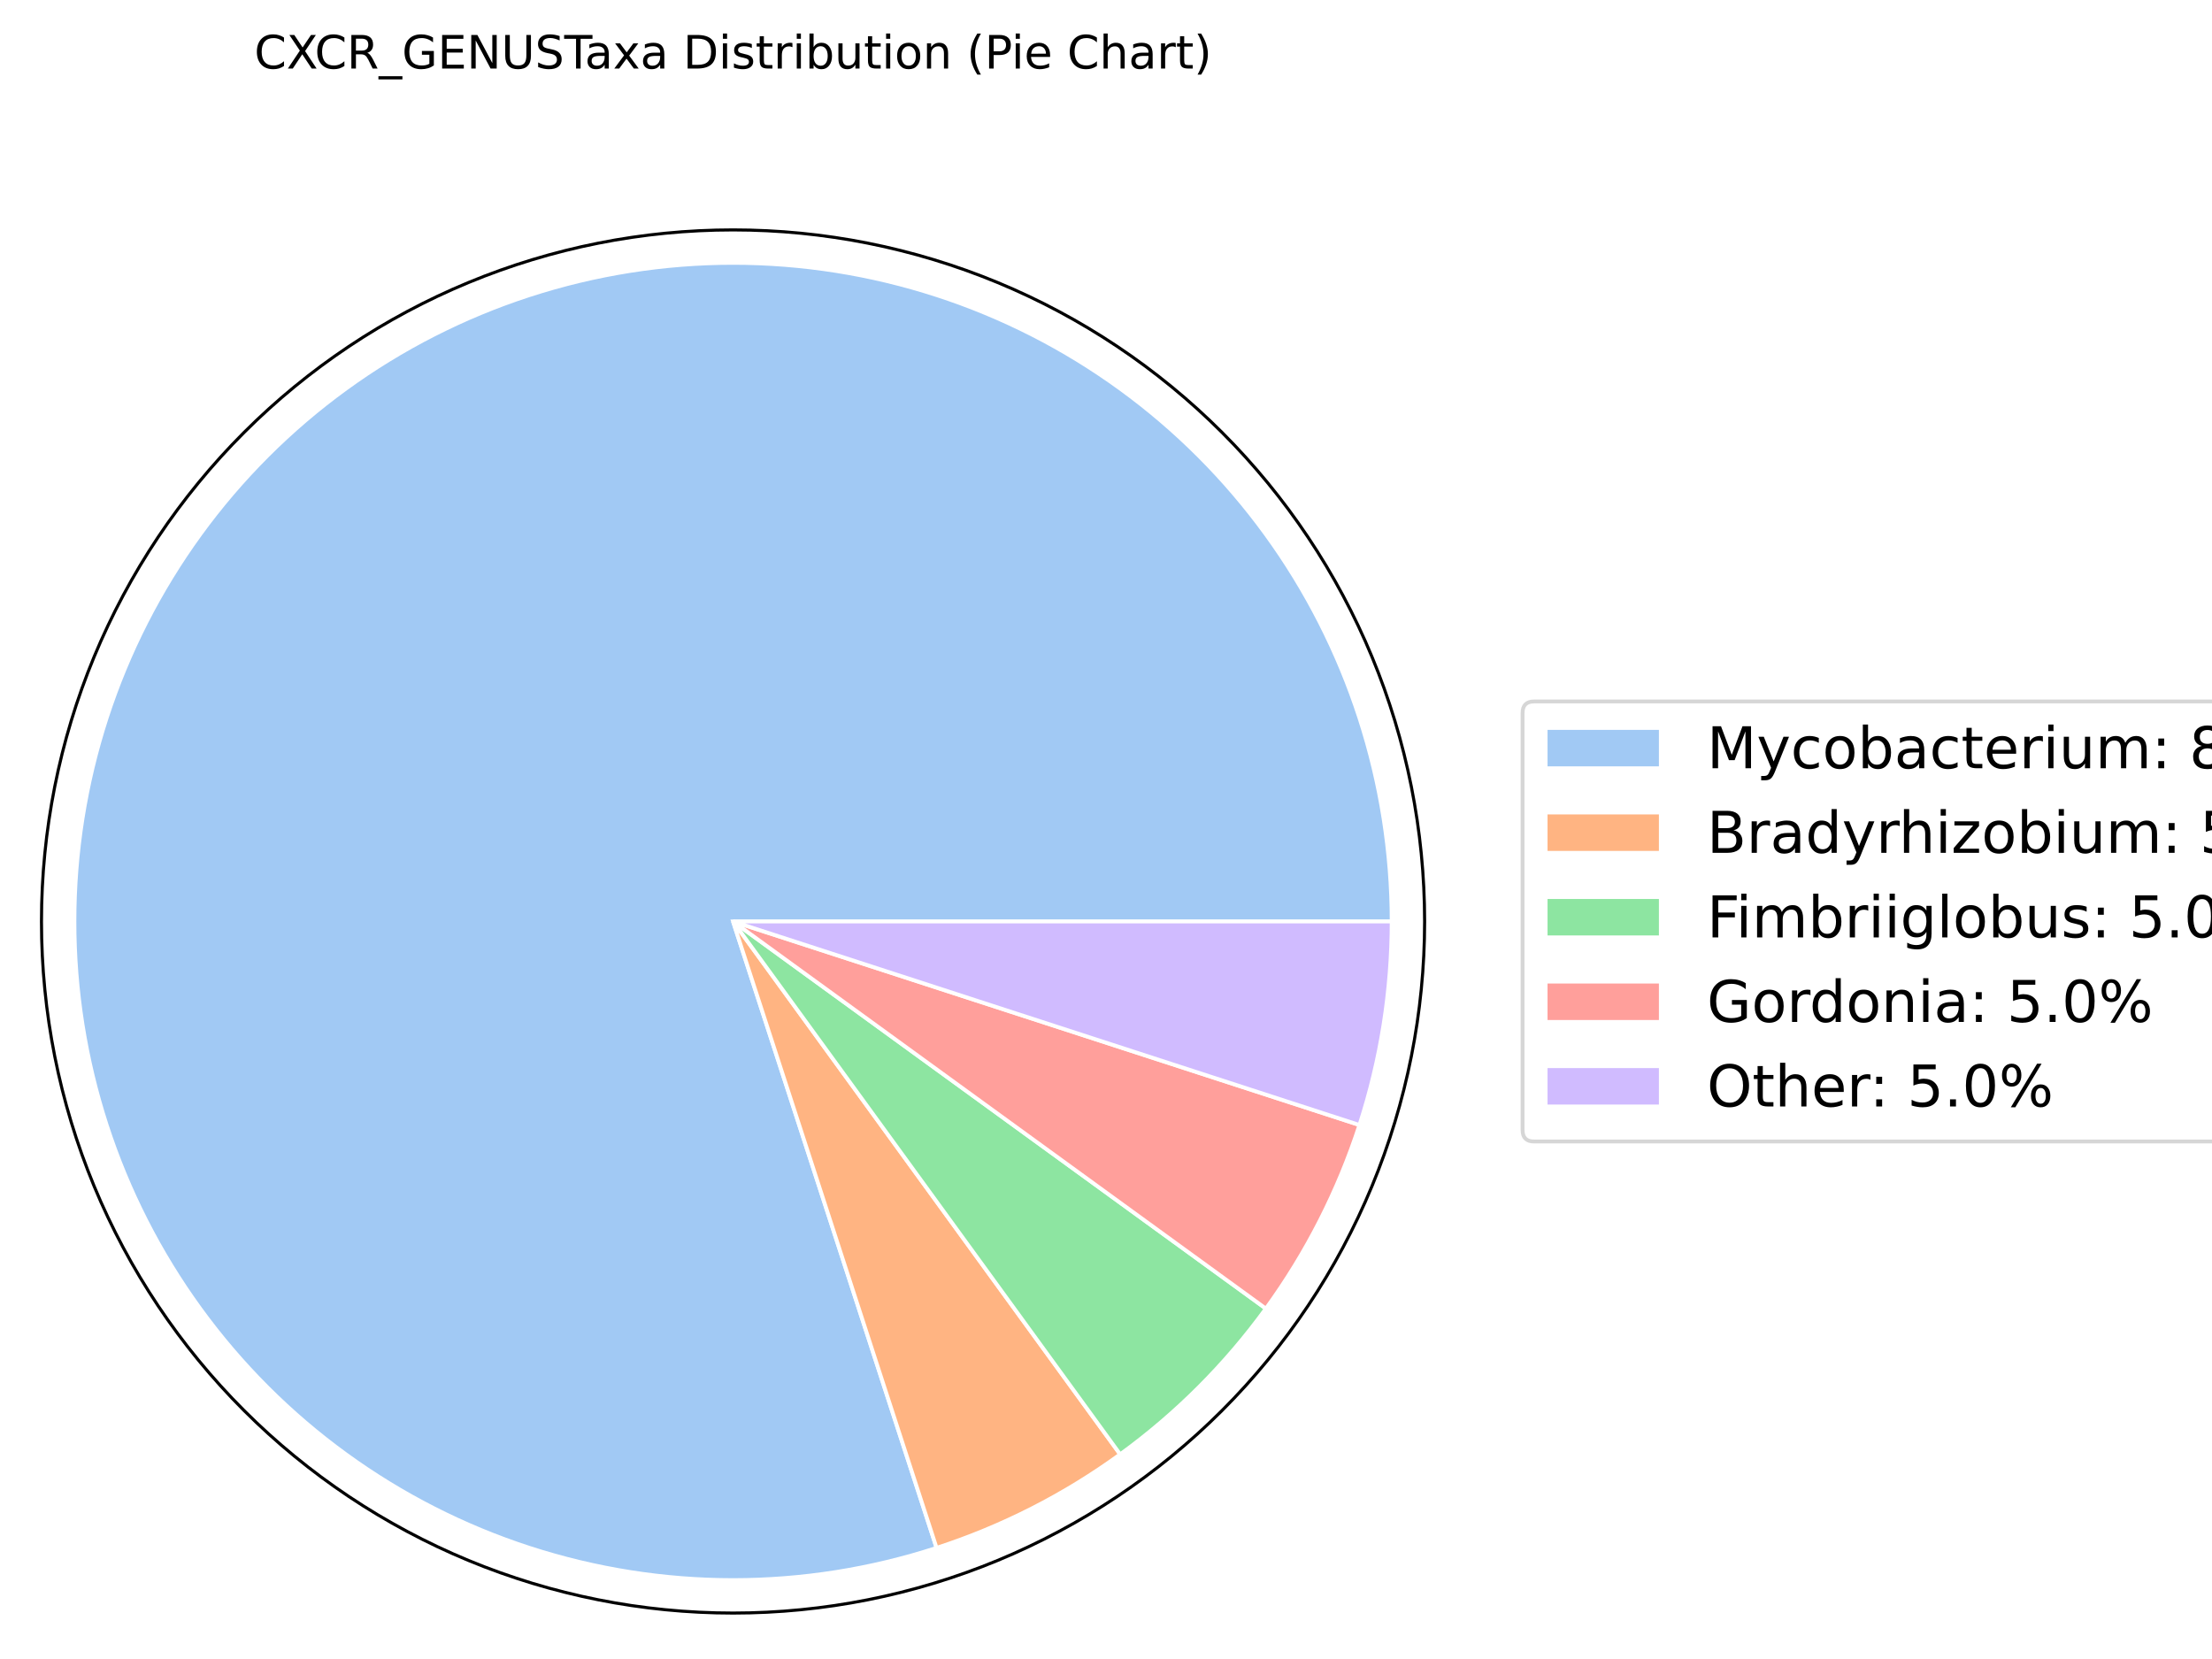
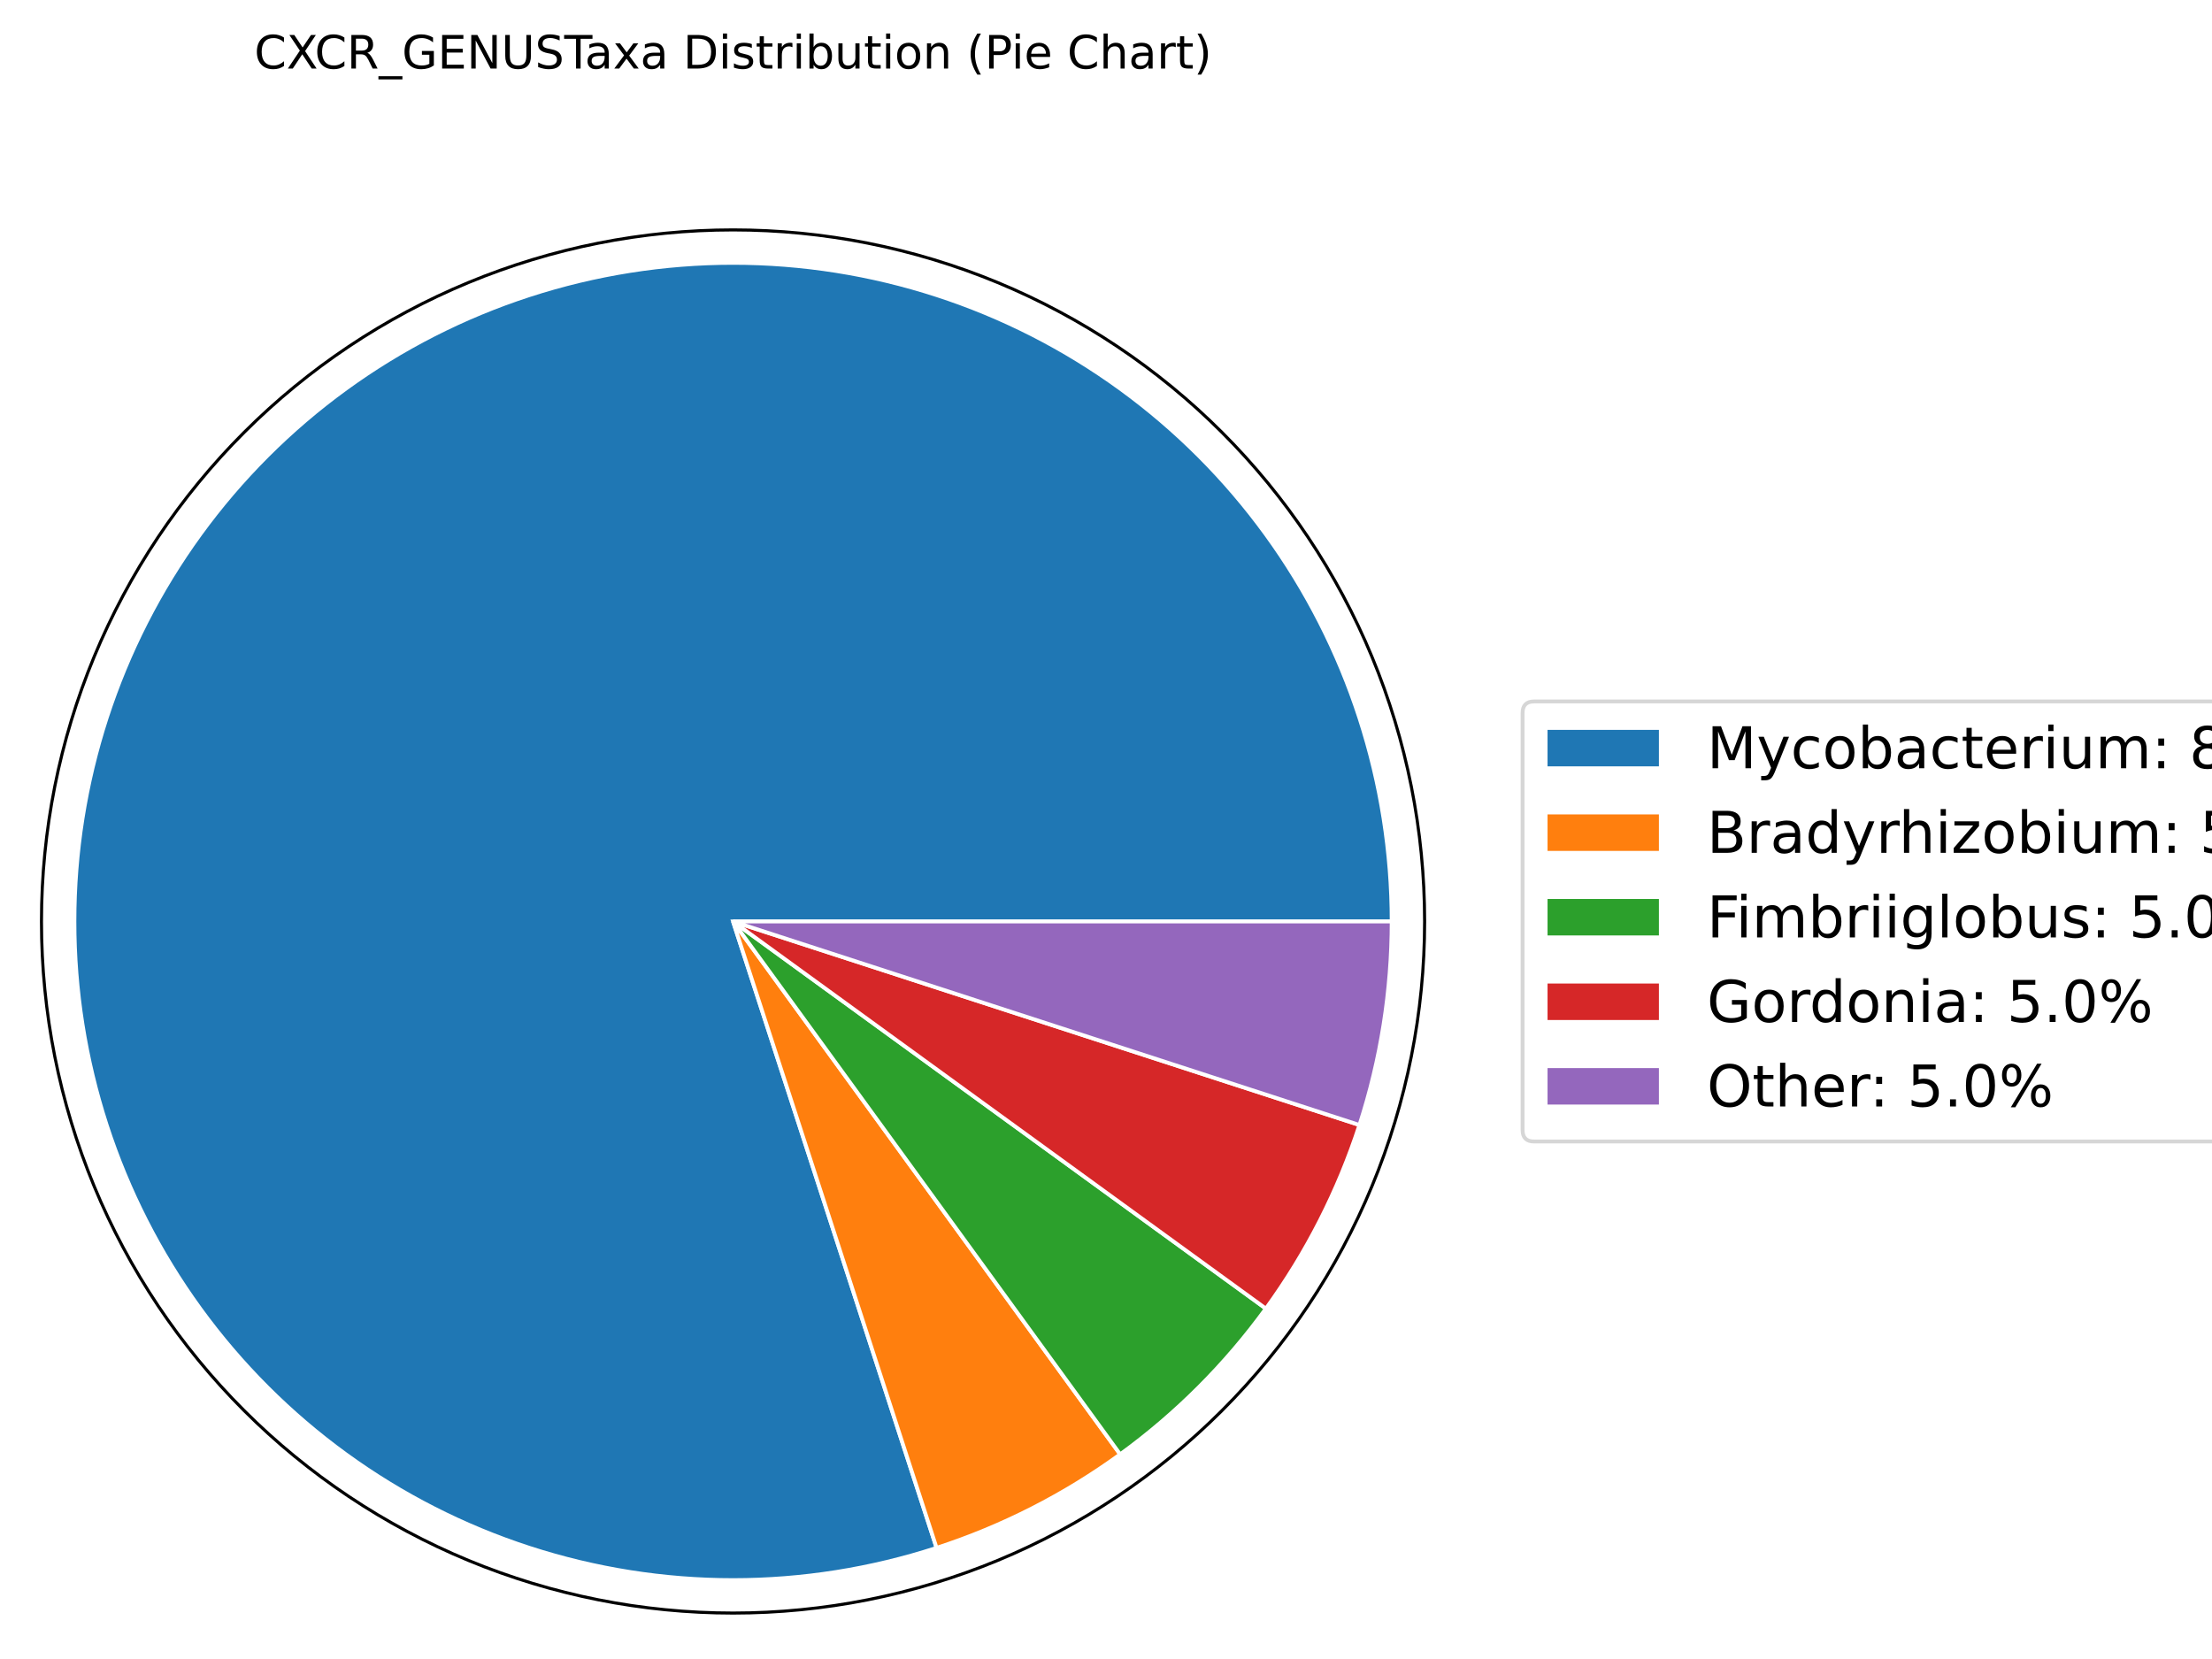
<svg xmlns="http://www.w3.org/2000/svg" width="576pt" height="432pt" viewBox="0 0 576 432" version="1.1">
  <defs>
    <style type="text/css">*{stroke-linejoin: round; stroke-linecap: butt}</style>
  </defs>
  <g id="figure_1">
    <g id="patch_1">
      <path d="M 0 432  L 576 432  L 576 0  L 0 0  z " style="fill: #ffffff" />
    </g>
    <g id="axes_1">
      <g id="patch_2">
        <path d="M 370.968 239.952  C 370.968 216.304 366.31 192.885 357.26 171.037  C 348.21 149.189 334.945 129.335 318.223 112.613  C 301.501 95.891 281.647 82.626 259.799 73.576  C 237.951 64.526 214.532 59.868 190.884 59.868  C 167.236 59.868 143.817 64.526 121.969 73.576  C 100.121 82.626 80.267 95.891 63.545 112.613  C 46.823 129.335 33.558 149.189 24.508 171.037  C 15.458 192.885 10.8 216.304 10.8 239.952  C 10.8 263.6 15.458 287.019 24.508 308.867  C 33.558 330.715 46.823 350.569 63.545 367.291  C 80.267 384.013 100.121 397.278 121.969 406.328  C 143.817 415.378 167.236 420.036 190.884 420.036  C 214.532 420.036 237.951 415.378 259.799 406.328  C 281.647 397.278 301.501 384.013 318.223 367.291  C 334.945 350.569 348.21 330.715 357.26 308.867  C 366.31 287.019 370.968 263.6 370.968 239.952  M 190.884 239.952  C 190.884 239.952 190.884 239.952 190.884 239.952  C 190.884 239.952 190.884 239.952 190.884 239.952  C 190.884 239.952 190.884 239.952 190.884 239.952  C 190.884 239.952 190.884 239.952 190.884 239.952  C 190.884 239.952 190.884 239.952 190.884 239.952  C 190.884 239.952 190.884 239.952 190.884 239.952  C 190.884 239.952 190.884 239.952 190.884 239.952  C 190.884 239.952 190.884 239.952 190.884 239.952  C 190.884 239.952 190.884 239.952 190.884 239.952  C 190.884 239.952 190.884 239.952 190.884 239.952  C 190.884 239.952 190.884 239.952 190.884 239.952  C 190.884 239.952 190.884 239.952 190.884 239.952  C 190.884 239.952 190.884 239.952 190.884 239.952  C 190.884 239.952 190.884 239.952 190.884 239.952  C 190.884 239.952 190.884 239.952 190.884 239.952  C 190.884 239.952 190.884 239.952 190.884 239.952  z " style="fill: #ffffff" />
      </g>
      <g id="patch_3">
-         <path d="M 190.884 239.952  C 190.884 239.952 190.884 239.952 190.884 239.952  C 190.884 239.952 190.884 239.952 190.884 239.952  C 190.884 239.952 190.884 239.952 190.884 239.952  C 190.884 239.952 190.884 239.952 190.884 239.952  C 190.884 239.952 190.884 239.952 190.884 239.952  C 190.884 239.952 190.884 239.952 190.884 239.952  C 190.884 239.952 190.884 239.952 190.884 239.952  C 190.884 239.952 190.884 239.952 190.884 239.952  C 190.884 239.952 190.884 239.952 190.884 239.952  C 190.884 239.952 190.884 239.952 190.884 239.952  C 190.884 239.952 190.884 239.952 190.884 239.952  C 190.884 239.952 190.884 239.952 190.884 239.952  C 190.884 239.952 190.884 239.952 190.884 239.952  C 190.884 239.952 190.884 239.952 190.884 239.952  C 190.884 239.952 190.884 239.952 190.884 239.952  C 190.884 239.952 190.884 239.952 190.884 239.952  L 243.883 403.066  C 226.767 408.628 208.881 411.461 190.884 411.461  C 172.887 411.461 155.001 408.628 137.885 403.066  C 120.769 397.505 104.634 389.284 90.074 378.705  C 75.514 368.127 62.709 355.322 52.131 340.762  C 41.552 326.202 33.331 310.067 27.77 292.951  C 22.208 275.835 19.375 257.949 19.375 239.952  C 19.375 221.955 22.208 204.069 27.77 186.953  C 33.331 169.837 41.552 153.702 52.131 139.142  C 62.709 124.582 75.514 111.777 90.074 101.199  C 104.634 90.62 120.769 82.399 137.885 76.838  C 155.001 71.276 172.887 68.443 190.884 68.443  C 208.881 68.443 226.767 71.276 243.883 76.838  C 260.999 82.399 277.134 90.62 291.694 101.199  C 306.254 111.777 319.059 124.582 329.637 139.142  C 340.216 153.702 348.437 169.837 353.998 186.953  C 359.56 204.069 362.393 221.955 362.393 239.952  z " clip-path="url(#p3a0e2d7625)" style="fill: #a1c9f4; stroke: #ffffff; stroke-linejoin: miter" />
+         <path d="M 190.884 239.952  C 190.884 239.952 190.884 239.952 190.884 239.952  C 190.884 239.952 190.884 239.952 190.884 239.952  C 190.884 239.952 190.884 239.952 190.884 239.952  C 190.884 239.952 190.884 239.952 190.884 239.952  C 190.884 239.952 190.884 239.952 190.884 239.952  C 190.884 239.952 190.884 239.952 190.884 239.952  C 190.884 239.952 190.884 239.952 190.884 239.952  C 190.884 239.952 190.884 239.952 190.884 239.952  C 190.884 239.952 190.884 239.952 190.884 239.952  C 190.884 239.952 190.884 239.952 190.884 239.952  C 190.884 239.952 190.884 239.952 190.884 239.952  C 190.884 239.952 190.884 239.952 190.884 239.952  C 190.884 239.952 190.884 239.952 190.884 239.952  C 190.884 239.952 190.884 239.952 190.884 239.952  C 190.884 239.952 190.884 239.952 190.884 239.952  C 190.884 239.952 190.884 239.952 190.884 239.952  L 243.883 403.066  C 226.767 408.628 208.881 411.461 190.884 411.461  C 172.887 411.461 155.001 408.628 137.885 403.066  C 120.769 397.505 104.634 389.284 90.074 378.705  C 75.514 368.127 62.709 355.322 52.131 340.762  C 41.552 326.202 33.331 310.067 27.77 292.951  C 22.208 275.835 19.375 257.949 19.375 239.952  C 19.375 221.955 22.208 204.069 27.77 186.953  C 33.331 169.837 41.552 153.702 52.131 139.142  C 62.709 124.582 75.514 111.777 90.074 101.199  C 104.634 90.62 120.769 82.399 137.885 76.838  C 155.001 71.276 172.887 68.443 190.884 68.443  C 208.881 68.443 226.767 71.276 243.883 76.838  C 260.999 82.399 277.134 90.62 291.694 101.199  C 306.254 111.777 319.059 124.582 329.637 139.142  C 340.216 153.702 348.437 169.837 353.998 186.953  C 359.56 204.069 362.393 221.955 362.393 239.952  z " clip-path="url(#paa04caf064)" style="fill: #1f77b4; stroke: #ffffff; stroke-linejoin: miter" />
      </g>
      <g id="patch_4">
-         <path d="M 190.884 239.952  C 190.884 239.952 190.884 239.952 190.884 239.952  C 190.884 239.952 190.884 239.952 190.884 239.952  L 291.694 378.705  C 284.425 383.986 276.753 388.688 268.747 392.767  C 260.742 396.846 252.428 400.29 243.883 403.066  z " clip-path="url(#p3a0e2d7625)" style="fill: #ffb482; stroke: #ffffff; stroke-linejoin: miter" />
+         <path d="M 190.884 239.952  C 190.884 239.952 190.884 239.952 190.884 239.952  C 190.884 239.952 190.884 239.952 190.884 239.952  L 291.694 378.705  C 284.425 383.986 276.753 388.688 268.747 392.767  C 260.742 396.846 252.428 400.29 243.883 403.066  z " clip-path="url(#paa04caf064)" style="fill: #ff7f0e; stroke: #ffffff; stroke-linejoin: miter" />
      </g>
      <g id="patch_5">
-         <path d="M 190.884 239.952  C 190.884 239.952 190.884 239.952 190.884 239.952  C 190.884 239.952 190.884 239.952 190.884 239.952  L 329.637 340.762  C 324.356 348.031 318.512 354.874 312.159 361.227  C 305.806 367.58 298.963 373.424 291.694 378.705  z " clip-path="url(#p3a0e2d7625)" style="fill: #8de5a1; stroke: #ffffff; stroke-linejoin: miter" />
+         <path d="M 190.884 239.952  C 190.884 239.952 190.884 239.952 190.884 239.952  C 190.884 239.952 190.884 239.952 190.884 239.952  L 329.637 340.762  C 324.356 348.031 318.512 354.874 312.159 361.227  C 305.806 367.58 298.963 373.424 291.694 378.705  z " clip-path="url(#paa04caf064)" style="fill: #2ca02c; stroke: #ffffff; stroke-linejoin: miter" />
      </g>
      <g id="patch_6">
-         <path d="M 190.884 239.952  C 190.884 239.952 190.884 239.952 190.884 239.952  C 190.884 239.952 190.884 239.952 190.884 239.952  L 353.998 292.951  C 351.222 301.496 347.778 309.81 343.699 317.815  C 339.62 325.821 334.918 333.493 329.637 340.762  z " clip-path="url(#p3a0e2d7625)" style="fill: #ff9f9b; stroke: #ffffff; stroke-linejoin: miter" />
+         <path d="M 190.884 239.952  C 190.884 239.952 190.884 239.952 190.884 239.952  C 190.884 239.952 190.884 239.952 190.884 239.952  L 353.998 292.951  C 351.222 301.496 347.778 309.81 343.699 317.815  C 339.62 325.821 334.918 333.493 329.637 340.762  z " clip-path="url(#paa04caf064)" style="fill: #d62728; stroke: #ffffff; stroke-linejoin: miter" />
      </g>
      <g id="patch_7">
-         <path d="M 190.884 239.952  C 190.884 239.952 190.884 239.952 190.884 239.952  C 190.884 239.952 190.884 239.952 190.884 239.952  L 362.393 239.952  C 362.393 248.937 361.687 257.908 360.281 266.782  C 358.875 275.656 356.775 284.406 353.998 292.951  z " clip-path="url(#p3a0e2d7625)" style="fill: #d0bbff; stroke: #ffffff; stroke-linejoin: miter" />
+         <path d="M 190.884 239.952  C 190.884 239.952 190.884 239.952 190.884 239.952  C 190.884 239.952 190.884 239.952 190.884 239.952  L 362.393 239.952  C 362.393 248.937 361.687 257.908 360.281 266.782  C 358.875 275.656 356.775 284.406 353.998 292.951  z " clip-path="url(#paa04caf064)" style="fill: #9467bd; stroke: #ffffff; stroke-linejoin: miter" />
      </g>
      <g id="matplotlib.axis_1" />
      <g id="matplotlib.axis_2" />
      <g id="patch_8">
        <path d="M 370.968 239.952  C 370.968 216.304 366.31 192.885 357.26 171.037  C 348.21 149.189 334.945 129.335 318.223 112.613  C 301.501 95.891 281.647 82.626 259.799 73.576  C 237.951 64.526 214.532 59.868 190.884 59.868  C 167.236 59.868 143.817 64.526 121.969 73.576  C 100.121 82.626 80.267 95.891 63.545 112.613  C 46.823 129.335 33.558 149.189 24.508 171.037  C 15.458 192.885 10.8 216.304 10.8 239.952  C 10.8 263.6 15.458 287.019 24.508 308.867  C 33.558 330.715 46.823 350.569 63.545 367.291  C 80.267 384.013 100.121 397.278 121.969 406.328  C 143.817 415.378 167.236 420.036 190.884 420.036  C 214.532 420.036 237.951 415.378 259.799 406.328  C 281.647 397.278 301.501 384.013 318.223 367.291  C 334.945 350.569 348.21 330.715 357.26 308.867  C 366.31 287.019 370.968 263.6 370.968 239.952  " style="fill: none; stroke: #000000; stroke-width: 0.8; stroke-linejoin: miter; stroke-linecap: square" />
      </g>
      <g id="text_1">
        <text style="font: 12px 'DejaVu Sans', 'Bitstream Vera Sans', 'Computer Modern Sans Serif', 'Lucida Grande', 'Verdana', 'Geneva', 'Lucid', 'Arial', 'Helvetica', 'Avant Garde', sans-serif; text-anchor: middle" x="190.884" y="17.851" transform="rotate(-0 190.884 17.8512)">CXCR_GENUSTaxa Distribution (Pie Chart)</text>
      </g>
      <g id="legend_1">
        <g id="patch_9">
          <path d="M 399.476 297.245  L 620.717 297.245  Q 623.717 297.245 623.717 294.245  L 623.717 185.659  Q 623.717 182.659 620.717 182.659  L 399.476 182.659  Q 396.476 182.659 396.476 185.659  L 396.476 294.245  Q 396.476 297.245 399.476 297.245  z " style="fill: #ffffff; opacity: 0.8; stroke: #cccccc; stroke-linejoin: miter" />
        </g>
        <g id="patch_10">
-           <path d="M 402.476 200.057  L 432.476 200.057  L 432.476 189.557  L 402.476 189.557  z " style="fill: #a1c9f4; stroke: #ffffff; stroke-linejoin: miter" />
+           <path d="M 402.476 200.057  L 432.476 200.057  L 432.476 189.557  L 402.476 189.557  z " style="fill: #1f77b4; stroke: #ffffff; stroke-linejoin: miter" />
        </g>
        <g id="text_2">
          <text style="font: 15px 'DejaVu Sans', 'Bitstream Vera Sans', 'Computer Modern Sans Serif', 'Lucida Grande', 'Verdana', 'Geneva', 'Lucid', 'Arial', 'Helvetica', 'Avant Garde', sans-serif; text-anchor: start" x="444.476" y="200.057" transform="rotate(-0 444.4764 200.0567)">Mycobacterium: 80.0%</text>
        </g>
        <g id="patch_11">
-           <path d="M 402.476 222.074  L 432.476 222.074  L 432.476 211.574  L 402.476 211.574  z " style="fill: #ffb482; stroke: #ffffff; stroke-linejoin: miter" />
+           <path d="M 402.476 222.074  L 432.476 222.074  L 432.476 211.574  L 402.476 211.574  z " style="fill: #ff7f0e; stroke: #ffffff; stroke-linejoin: miter" />
        </g>
        <g id="text_3">
          <text style="font: 15px 'DejaVu Sans', 'Bitstream Vera Sans', 'Computer Modern Sans Serif', 'Lucida Grande', 'Verdana', 'Geneva', 'Lucid', 'Arial', 'Helvetica', 'Avant Garde', sans-serif; text-anchor: start" x="444.476" y="222.074" transform="rotate(-0 444.4764 222.0739)">Bradyrhizobium: 5.0%</text>
        </g>
        <g id="patch_12">
-           <path d="M 402.476 244.091  L 432.476 244.091  L 432.476 233.591  L 402.476 233.591  z " style="fill: #8de5a1; stroke: #ffffff; stroke-linejoin: miter" />
+           <path d="M 402.476 244.091  L 432.476 244.091  L 432.476 233.591  L 402.476 233.591  z " style="fill: #2ca02c; stroke: #ffffff; stroke-linejoin: miter" />
        </g>
        <g id="text_4">
          <text style="font: 15px 'DejaVu Sans', 'Bitstream Vera Sans', 'Computer Modern Sans Serif', 'Lucida Grande', 'Verdana', 'Geneva', 'Lucid', 'Arial', 'Helvetica', 'Avant Garde', sans-serif; text-anchor: start" x="444.476" y="244.091" transform="rotate(-0 444.4764 244.0911)">Fimbriiglobus: 5.0%</text>
        </g>
        <g id="patch_13">
-           <path d="M 402.476 266.108  L 432.476 266.108  L 432.476 255.608  L 402.476 255.608  z " style="fill: #ff9f9b; stroke: #ffffff; stroke-linejoin: miter" />
+           <path d="M 402.476 266.108  L 432.476 266.108  L 432.476 255.608  L 402.476 255.608  z " style="fill: #d62728; stroke: #ffffff; stroke-linejoin: miter" />
        </g>
        <g id="text_5">
          <text style="font: 15px 'DejaVu Sans', 'Bitstream Vera Sans', 'Computer Modern Sans Serif', 'Lucida Grande', 'Verdana', 'Geneva', 'Lucid', 'Arial', 'Helvetica', 'Avant Garde', sans-serif; text-anchor: start" x="444.476" y="266.108" transform="rotate(-0 444.4764 266.1082)">Gordonia: 5.0%</text>
        </g>
        <g id="patch_14">
-           <path d="M 402.476 288.125  L 432.476 288.125  L 432.476 277.625  L 402.476 277.625  z " style="fill: #d0bbff; stroke: #ffffff; stroke-linejoin: miter" />
+           <path d="M 402.476 288.125  L 432.476 288.125  L 432.476 277.625  L 402.476 277.625  z " style="fill: #9467bd; stroke: #ffffff; stroke-linejoin: miter" />
        </g>
        <g id="text_6">
          <text style="font: 15px 'DejaVu Sans', 'Bitstream Vera Sans', 'Computer Modern Sans Serif', 'Lucida Grande', 'Verdana', 'Geneva', 'Lucid', 'Arial', 'Helvetica', 'Avant Garde', sans-serif; text-anchor: start" x="444.476" y="288.125" transform="rotate(-0 444.4764 288.1254)">Other: 5.0%</text>
        </g>
      </g>
    </g>
  </g>
  <defs>
-     <clipPath id="p3a0e2d7625">
+     <clipPath id="paa04caf064">
      <path d="M 370.968 239.952  C 370.968 216.304 366.31 192.885 357.26 171.037  C 348.21 149.189 334.945 129.335 318.223 112.613  C 301.501 95.891 281.647 82.626 259.799 73.576  C 237.951 64.526 214.532 59.868 190.884 59.868  C 167.236 59.868 143.817 64.526 121.969 73.576  C 100.121 82.626 80.267 95.891 63.545 112.613  C 46.823 129.335 33.558 149.189 24.508 171.037  C 15.458 192.885 10.8 216.304 10.8 239.952  C 10.8 263.6 15.458 287.019 24.508 308.867  C 33.558 330.715 46.823 350.569 63.545 367.291  C 80.267 384.013 100.121 397.278 121.969 406.328  C 143.817 415.378 167.236 420.036 190.884 420.036  C 214.532 420.036 237.951 415.378 259.799 406.328  C 281.647 397.278 301.501 384.013 318.223 367.291  C 334.945 350.569 348.21 330.715 357.26 308.867  C 366.31 287.019 370.968 263.6 370.968 239.952  M 190.884 239.952  C 190.884 239.952 190.884 239.952 190.884 239.952  C 190.884 239.952 190.884 239.952 190.884 239.952  C 190.884 239.952 190.884 239.952 190.884 239.952  C 190.884 239.952 190.884 239.952 190.884 239.952  C 190.884 239.952 190.884 239.952 190.884 239.952  C 190.884 239.952 190.884 239.952 190.884 239.952  C 190.884 239.952 190.884 239.952 190.884 239.952  C 190.884 239.952 190.884 239.952 190.884 239.952  C 190.884 239.952 190.884 239.952 190.884 239.952  C 190.884 239.952 190.884 239.952 190.884 239.952  C 190.884 239.952 190.884 239.952 190.884 239.952  C 190.884 239.952 190.884 239.952 190.884 239.952  C 190.884 239.952 190.884 239.952 190.884 239.952  C 190.884 239.952 190.884 239.952 190.884 239.952  C 190.884 239.952 190.884 239.952 190.884 239.952  C 190.884 239.952 190.884 239.952 190.884 239.952  z " />
    </clipPath>
  </defs>
</svg>
